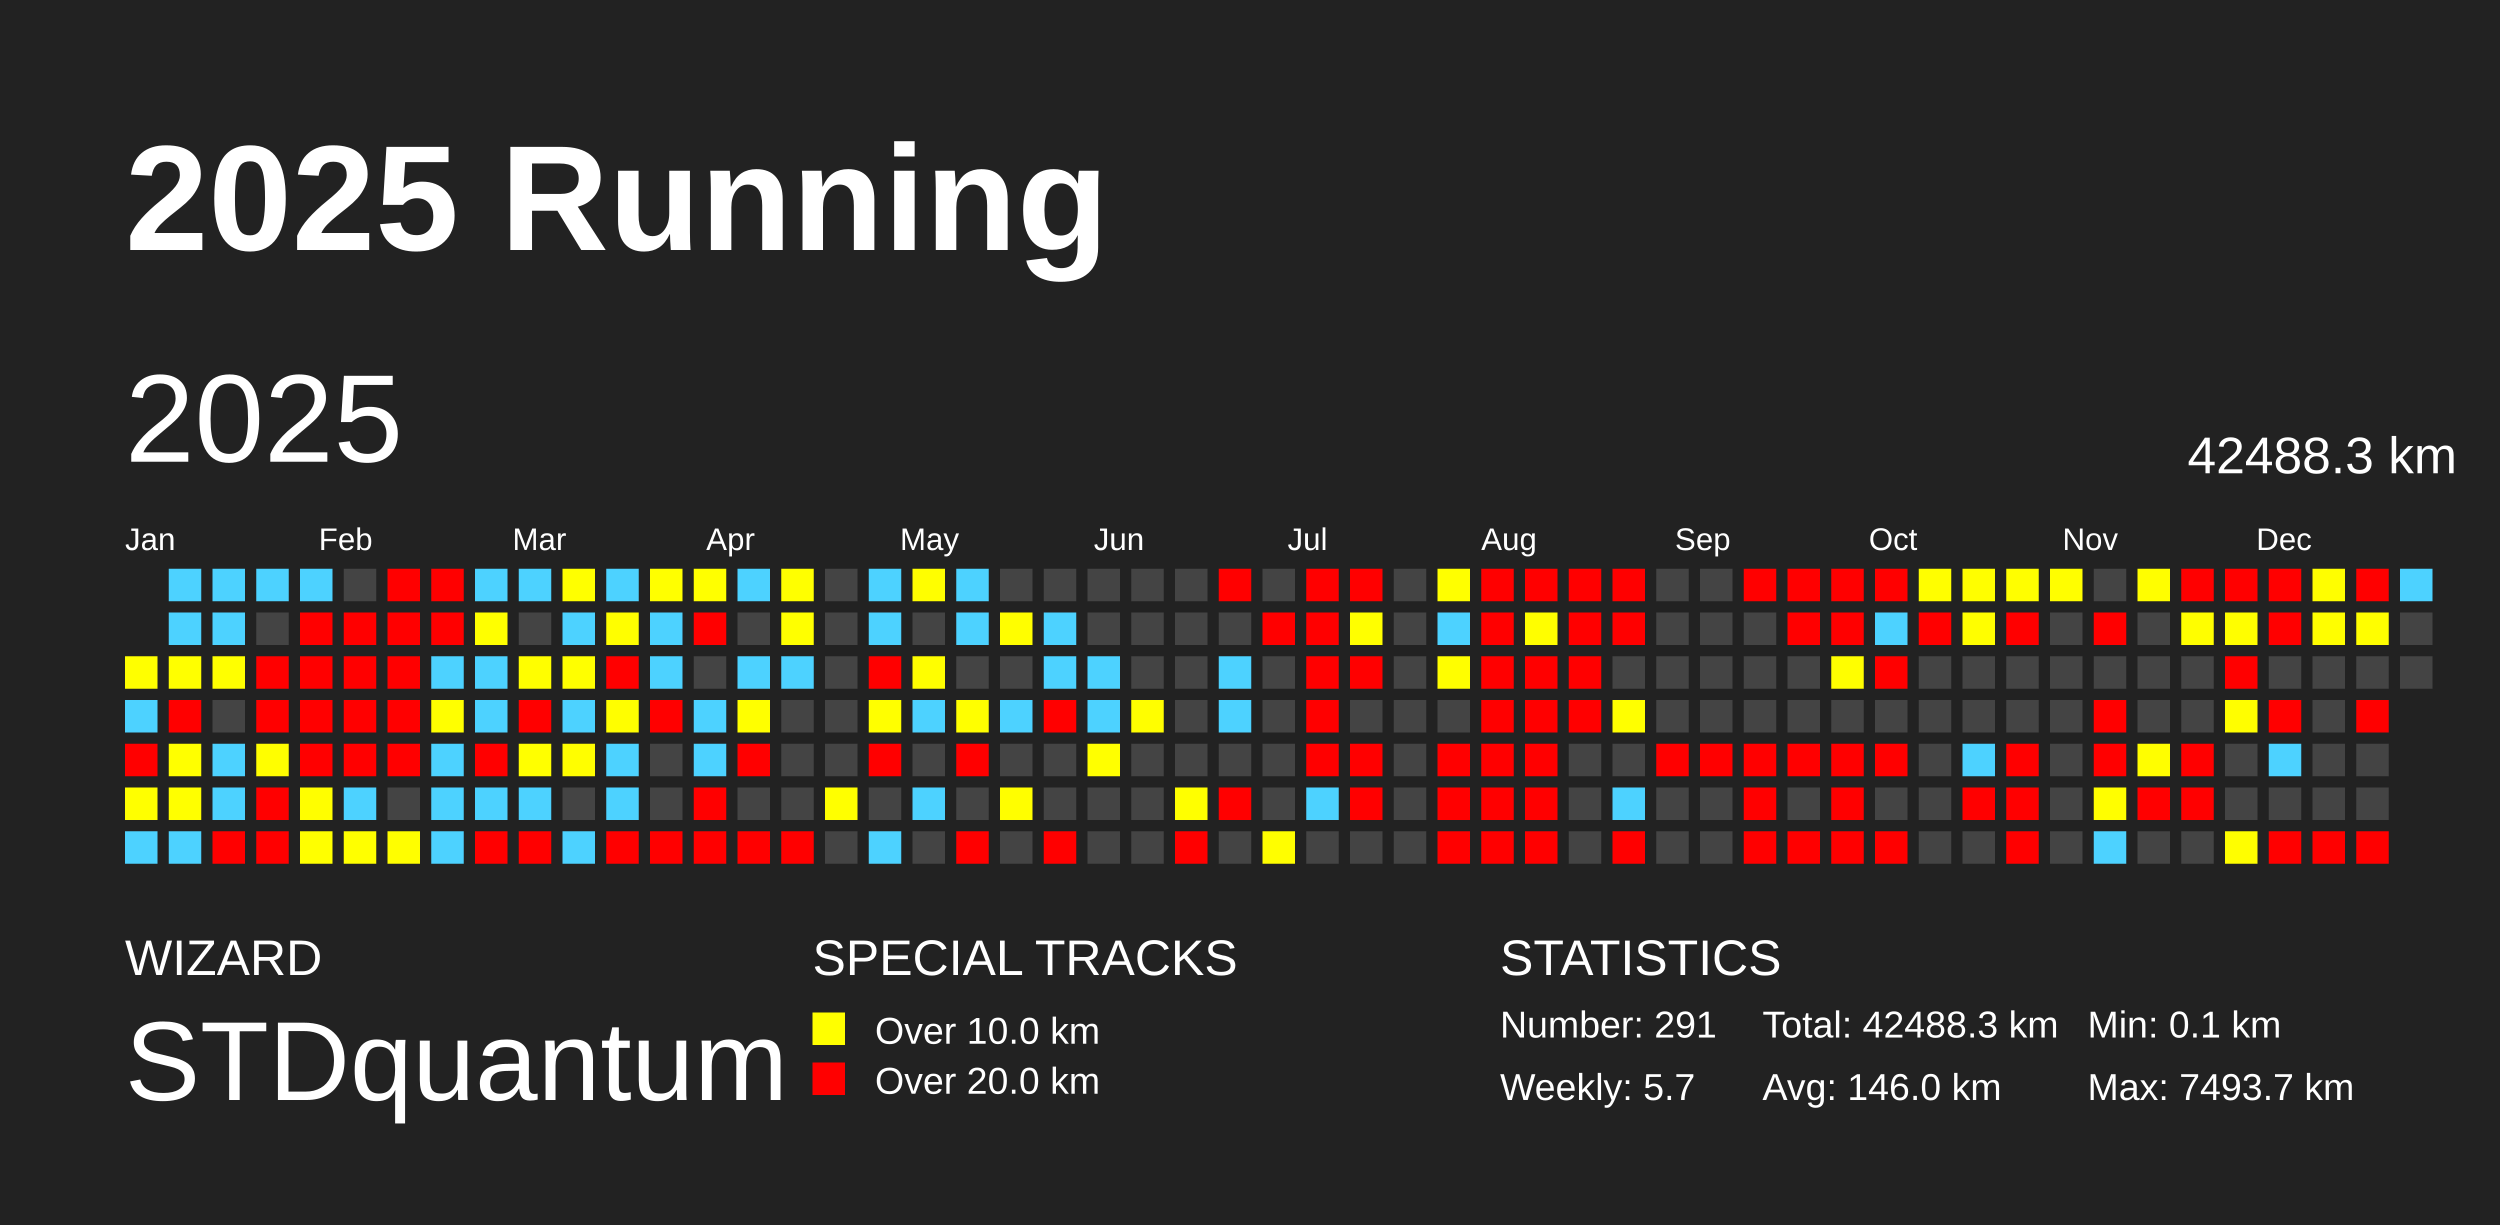
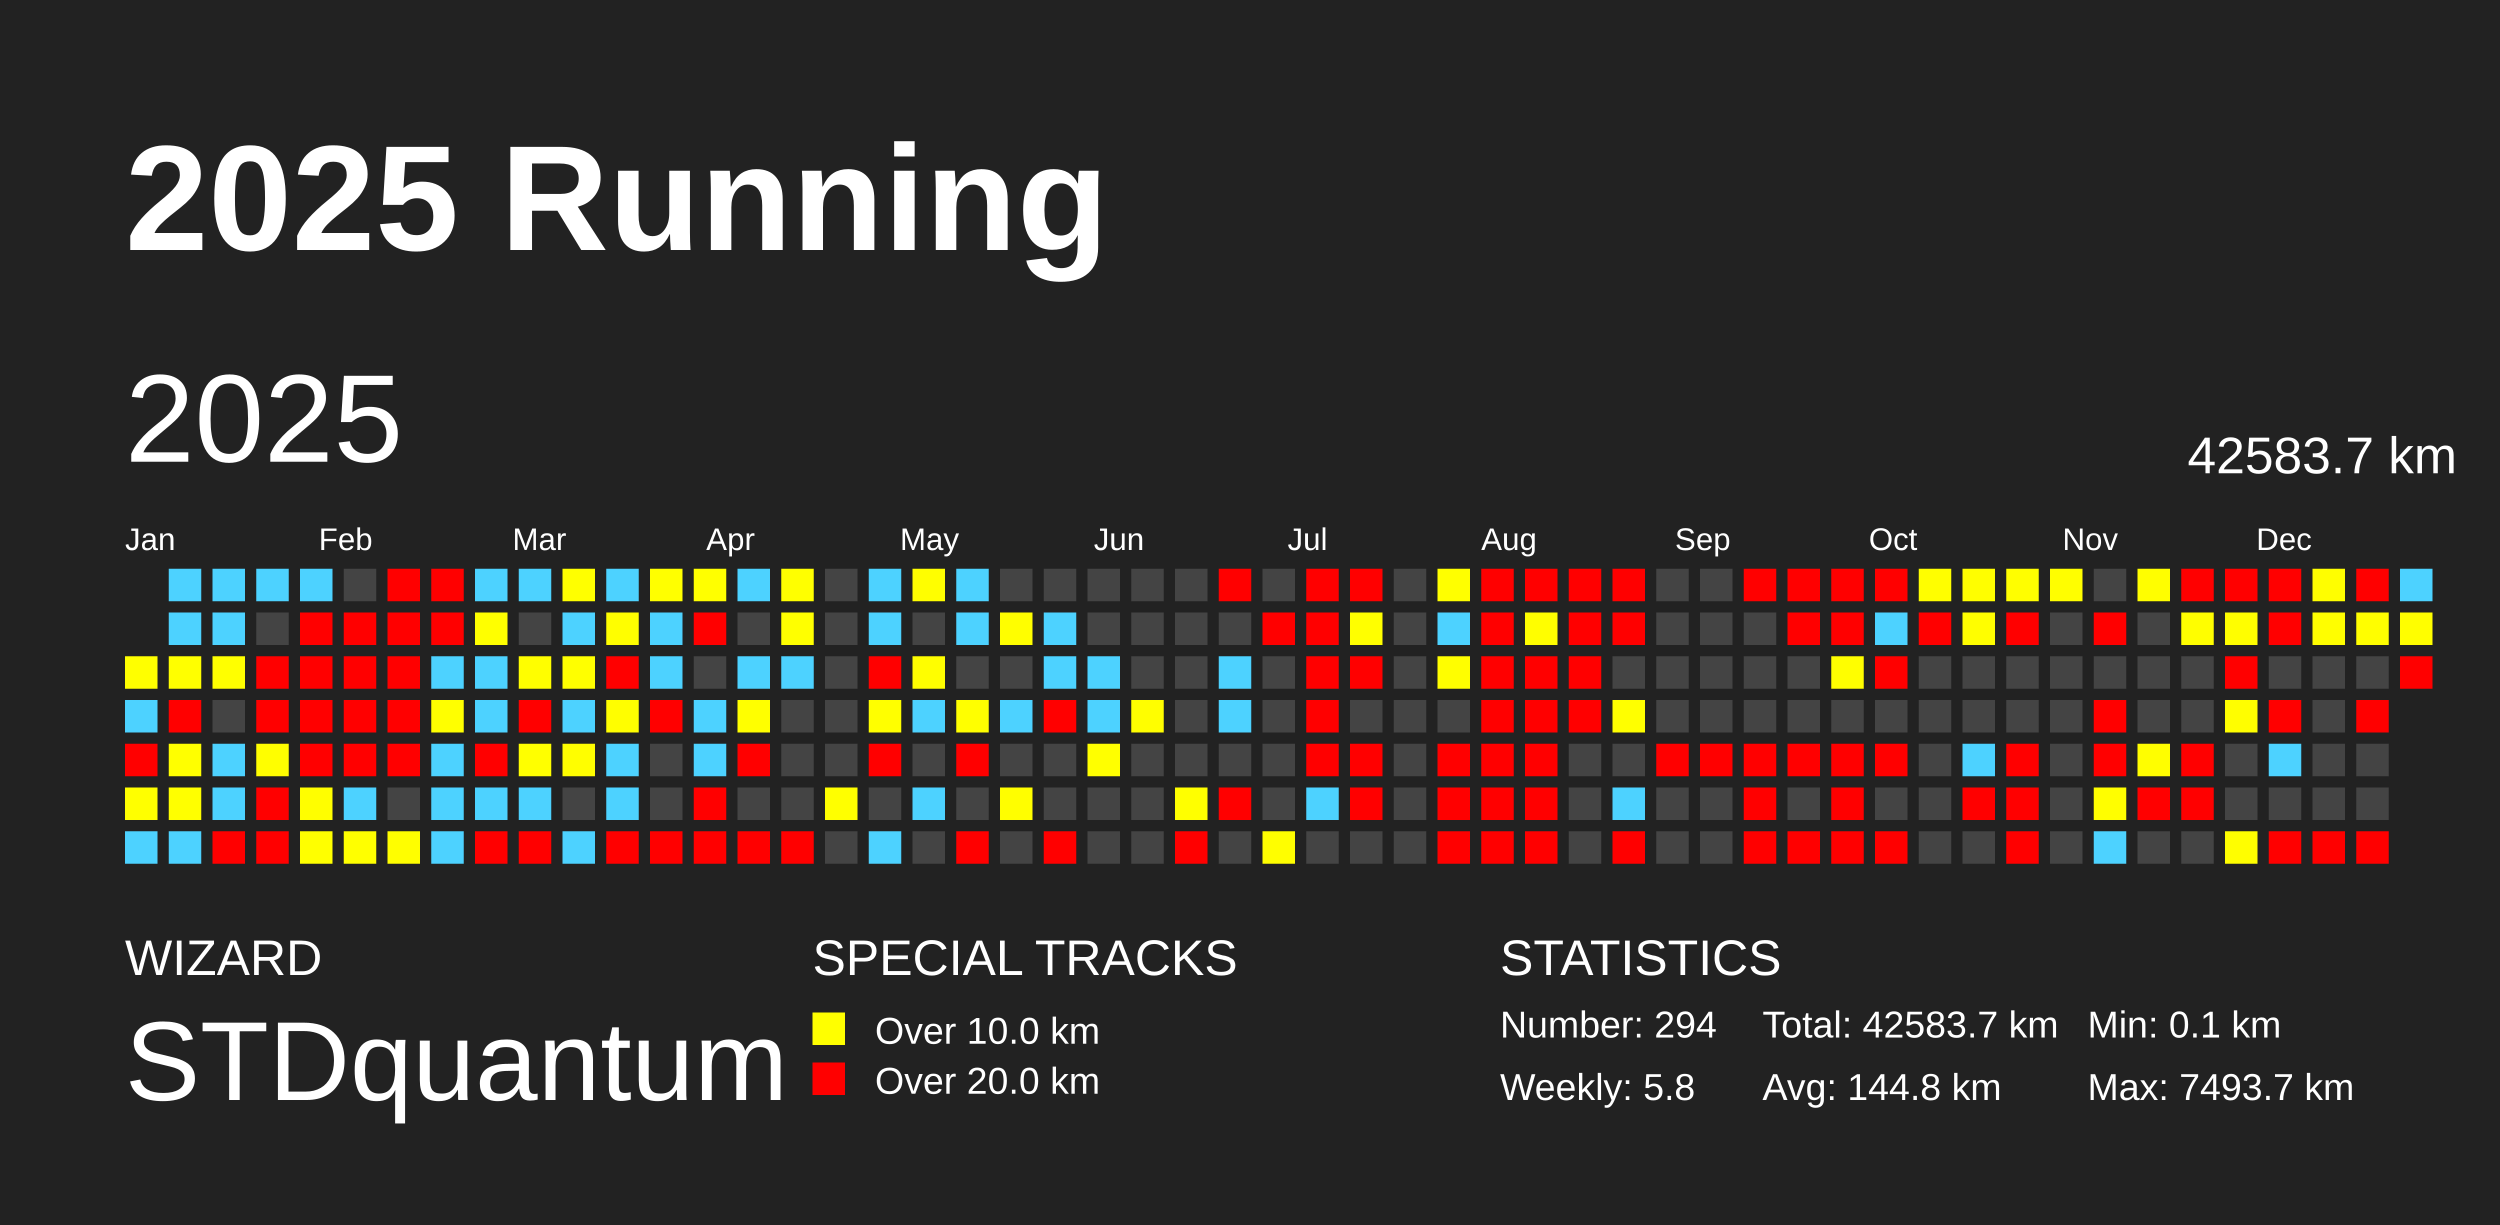
<svg xmlns="http://www.w3.org/2000/svg" baseProfile="full" height="98mm" version="1.1" viewBox="0,0,200,98" width="200mm">
  <defs />
  <rect fill="#222222" height="98" width="200" x="0" y="0" />
  <text fill="#FFFFFF" style="font-size:12px; font-family:Arial; font-weight:bold;" x="10" y="20">2025 Running</text>
  <text fill="#FFFFFF" style="font-size:4px; font-family:Arial" x="10" y="78">WIZARD</text>
  <text fill="#FFFFFF" style="font-size:9px; font-family:Arial" x="10" y="88">STDquantum</text>
  <text fill="#FFFFFF" style="font-size:4px; font-family:Arial" x="65" y="78">SPECIAL TRACKS</text>
  <rect fill="yellow" height="2.6" width="2.6" x="65" y="81" />
  <text fill="#FFFFFF" style="font-size:3px; font-family:Arial" x="70" y="83.5">Over 10.0 km</text>
  <rect fill="red" height="2.6" width="2.6" x="65" y="85" />
  <text fill="#FFFFFF" style="font-size:3px; font-family:Arial" x="70" y="87.5">Over 20.0 km</text>
  <text fill="#FFFFFF" style="font-size:4px; font-family:Arial" x="120" y="78">STATISTICS</text>
-   <text fill="#FFFFFF" style="font-size:3px; font-family:Arial" x="120" y="83">Number: 291</text>
-   <text fill="#FFFFFF" style="font-size:3px; font-family:Arial" x="120" y="88">Weekly: 5.7</text>
-   <text fill="#FFFFFF" style="font-size:3px; font-family:Arial" x="141" y="83">Total: 42488.3 km</text>
-   <text fill="#FFFFFF" style="font-size:3px; font-family:Arial" x="141" y="88">Avg: 146.0 km</text>
+   <text fill="#FFFFFF" style="font-size:3px; font-family:Arial" x="120" y="83">Number: 294</text>
+   <text fill="#FFFFFF" style="font-size:3px; font-family:Arial" x="120" y="88">Weekly: 5.8</text>
+   <text fill="#FFFFFF" style="font-size:3px; font-family:Arial" x="141" y="83">Total: 42583.7 km</text>
+   <text fill="#FFFFFF" style="font-size:3px; font-family:Arial" x="141" y="88">Avg: 144.8 km</text>
  <text fill="#FFFFFF" style="font-size:3px; font-family:Arial" x="167" y="83">Min: 0.1 km</text>
  <text fill="#FFFFFF" style="font-size:3px; font-family:Arial" x="167" y="88">Max: 7493.7 km</text>
  <text dominant-baseline="hanging" fill="#FFFFFF" style="font-size:10.0px; font-family:Arial;" x="10" y="30">2025</text>
-   <text dominant-baseline="hanging" fill="#FFFFFF" style="font-size:4.125px; font-family:Arial;" x="175" y="35">42488.3 km</text>
+   <text dominant-baseline="hanging" fill="#FFFFFF" style="font-size:4.125px; font-family:Arial;" x="175" y="35">42583.7 km</text>
  <text fill="#FFFFFF" style="font-size:2.5px; font-family:Arial" x="10.0" y="44">Jan</text>
  <text fill="#FFFFFF" style="font-size:2.5px; font-family:Arial" x="25.5" y="44">Feb</text>
  <text fill="#FFFFFF" style="font-size:2.5px; font-family:Arial" x="41.0" y="44">Mar</text>
  <text fill="#FFFFFF" style="font-size:2.5px; font-family:Arial" x="56.5" y="44">Apr</text>
  <text fill="#FFFFFF" style="font-size:2.5px; font-family:Arial" x="72.0" y="44">May</text>
  <text fill="#FFFFFF" style="font-size:2.5px; font-family:Arial" x="87.5" y="44">Jun</text>
  <text fill="#FFFFFF" style="font-size:2.5px; font-family:Arial" x="103.0" y="44">Jul</text>
  <text fill="#FFFFFF" style="font-size:2.5px; font-family:Arial" x="118.5" y="44">Aug</text>
  <text fill="#FFFFFF" style="font-size:2.5px; font-family:Arial" x="134.0" y="44">Sep</text>
  <text fill="#FFFFFF" style="font-size:2.5px; font-family:Arial" x="149.5" y="44">Oct</text>
  <text fill="#FFFFFF" style="font-size:2.5px; font-family:Arial" x="165.0" y="44">Nov</text>
  <text fill="#FFFFFF" style="font-size:2.5px; font-family:Arial" x="180.5" y="44">Dec</text>
  <rect fill="#ffff00" height="2.6" width="2.6" x="10.0" y="52.5" />
  <rect fill="#4dd2ff" height="2.6" width="2.6" x="10.0" y="56.0" />
  <rect fill="red" height="2.6" width="2.6" x="10.0" y="59.5" />
  <rect fill="#ffff00" height="2.6" width="2.6" x="10.0" y="63.0" />
  <rect fill="#4dd2ff" height="2.6" width="2.6" x="10.0" y="66.5" />
  <rect fill="#4dd2ff" height="2.6" width="2.6" x="13.5" y="45.5" />
  <rect fill="#4dd2ff" height="2.6" width="2.6" x="13.5" y="49.0" />
  <rect fill="#ffff00" height="2.6" width="2.6" x="13.5" y="52.5" />
  <rect fill="red" height="2.6" width="2.6" x="13.5" y="56.0" />
  <rect fill="#ffff00" height="2.6" width="2.6" x="13.5" y="59.5" />
  <rect fill="#ffff00" height="2.6" width="2.6" x="13.5" y="63.0" />
  <rect fill="#4dd2ff" height="2.6" width="2.6" x="13.5" y="66.5" />
  <rect fill="#4dd2ff" height="2.6" width="2.6" x="17.0" y="45.5" />
  <rect fill="#4dd2ff" height="2.6" width="2.6" x="17.0" y="49.0" />
  <rect fill="#ffff00" height="2.6" width="2.6" x="17.0" y="52.5" />
  <rect fill="#444444" height="2.6" width="2.6" x="17.0" y="56.0" />
  <rect fill="#4dd2ff" height="2.6" width="2.6" x="17.0" y="59.5" />
  <rect fill="#4dd2ff" height="2.6" width="2.6" x="17.0" y="63.0" />
  <rect fill="red" height="2.6" width="2.6" x="17.0" y="66.5" />
  <rect fill="#4dd2ff" height="2.6" width="2.6" x="20.5" y="45.5" />
  <rect fill="#444444" height="2.6" width="2.6" x="20.5" y="49.0" />
  <rect fill="red" height="2.6" width="2.6" x="20.5" y="52.5" />
  <rect fill="red" height="2.6" width="2.6" x="20.5" y="56.0" />
  <rect fill="#fffe00" height="2.6" width="2.6" x="20.5" y="59.5" />
  <rect fill="red" height="2.6" width="2.6" x="20.5" y="63.0" />
  <rect fill="red" height="2.6" width="2.6" x="20.5" y="66.5" />
  <rect fill="#4dd2ff" height="2.6" width="2.6" x="24.0" y="45.5" />
  <rect fill="red" height="2.6" width="2.6" x="24.0" y="49.0" />
  <rect fill="red" height="2.6" width="2.6" x="24.0" y="52.5" />
  <rect fill="red" height="2.6" width="2.6" x="24.0" y="56.0" />
  <rect fill="red" height="2.6" width="2.6" x="24.0" y="59.5" />
  <rect fill="#fffe00" height="2.6" width="2.6" x="24.0" y="63.0" />
  <rect fill="#ffff00" height="2.6" width="2.6" x="24.0" y="66.5" />
  <rect fill="#444444" height="2.6" width="2.6" x="27.5" y="45.5" />
  <rect fill="red" height="2.6" width="2.6" x="27.5" y="49.0" />
  <rect fill="red" height="2.6" width="2.6" x="27.5" y="52.5" />
  <rect fill="red" height="2.6" width="2.6" x="27.5" y="56.0" />
  <rect fill="red" height="2.6" width="2.6" x="27.5" y="59.5" />
  <rect fill="#4dd2ff" height="2.6" width="2.6" x="27.5" y="63.0" />
  <rect fill="#ffff00" height="2.6" width="2.6" x="27.5" y="66.5" />
  <rect fill="red" height="2.6" width="2.6" x="31.0" y="45.5" />
  <rect fill="red" height="2.6" width="2.6" x="31.0" y="49.0" />
  <rect fill="red" height="2.6" width="2.6" x="31.0" y="52.5" />
  <rect fill="red" height="2.6" width="2.6" x="31.0" y="56.0" />
  <rect fill="red" height="2.6" width="2.6" x="31.0" y="59.5" />
  <rect fill="#444444" height="2.6" width="2.6" x="31.0" y="63.0" />
  <rect fill="#fffe00" height="2.6" width="2.6" x="31.0" y="66.5" />
  <rect fill="red" height="2.6" width="2.6" x="34.5" y="45.5" />
  <rect fill="red" height="2.6" width="2.6" x="34.5" y="49.0" />
  <rect fill="#4dd2ff" height="2.6" width="2.6" x="34.5" y="52.5" />
  <rect fill="#ffff00" height="2.6" width="2.6" x="34.5" y="56.0" />
  <rect fill="#4dd2ff" height="2.6" width="2.6" x="34.5" y="59.5" />
  <rect fill="#4dd2ff" height="2.6" width="2.6" x="34.5" y="63.0" />
  <rect fill="#4dd2ff" height="2.6" width="2.6" x="34.5" y="66.5" />
  <rect fill="#4dd2ff" height="2.6" width="2.6" x="38.0" y="45.5" />
  <rect fill="#ffff00" height="2.6" width="2.6" x="38.0" y="49.0" />
  <rect fill="#4dd2ff" height="2.6" width="2.6" x="38.0" y="52.5" />
  <rect fill="#4dd2ff" height="2.6" width="2.6" x="38.0" y="56.0" />
  <rect fill="red" height="2.6" width="2.6" x="38.0" y="59.5" />
  <rect fill="#4dd2ff" height="2.6" width="2.6" x="38.0" y="63.0" />
  <rect fill="red" height="2.6" width="2.6" x="38.0" y="66.5" />
  <rect fill="#4dd2ff" height="2.6" width="2.6" x="41.5" y="45.5" />
  <rect fill="#444444" height="2.6" width="2.6" x="41.5" y="49.0" />
  <rect fill="#fffe00" height="2.6" width="2.6" x="41.5" y="52.5" />
  <rect fill="red" height="2.6" width="2.6" x="41.5" y="56.0" />
  <rect fill="#ffff00" height="2.6" width="2.6" x="41.5" y="59.5" />
  <rect fill="#4dd2ff" height="2.6" width="2.6" x="41.5" y="63.0" />
  <rect fill="red" height="2.6" width="2.6" x="41.5" y="66.5" />
  <rect fill="#ffff00" height="2.6" width="2.6" x="45.0" y="45.5" />
  <rect fill="#4dd2ff" height="2.6" width="2.6" x="45.0" y="49.0" />
  <rect fill="#ffff00" height="2.6" width="2.6" x="45.0" y="52.5" />
  <rect fill="#4dd2ff" height="2.6" width="2.6" x="45.0" y="56.0" />
  <rect fill="#fffe00" height="2.6" width="2.6" x="45.0" y="59.5" />
  <rect fill="#444444" height="2.6" width="2.6" x="45.0" y="63.0" />
  <rect fill="#4dd2ff" height="2.6" width="2.6" x="45.0" y="66.5" />
  <rect fill="#4dd2ff" height="2.6" width="2.6" x="48.5" y="45.5" />
  <rect fill="#fffe00" height="2.6" width="2.6" x="48.5" y="49.0" />
  <rect fill="red" height="2.6" width="2.6" x="48.5" y="52.5" />
  <rect fill="#fffe00" height="2.6" width="2.6" x="48.5" y="56.0" />
  <rect fill="#4dd2ff" height="2.6" width="2.6" x="48.5" y="59.5" />
  <rect fill="#4dd2ff" height="2.6" width="2.6" x="48.5" y="63.0" />
  <rect fill="red" height="2.6" width="2.6" x="48.5" y="66.5" />
  <rect fill="#ffff00" height="2.6" width="2.6" x="52.0" y="45.5" />
  <rect fill="#4dd2ff" height="2.6" width="2.6" x="52.0" y="49.0" />
  <rect fill="#4dd2ff" height="2.6" width="2.6" x="52.0" y="52.5" />
  <rect fill="red" height="2.6" width="2.6" x="52.0" y="56.0" />
  <rect fill="#444444" height="2.6" width="2.6" x="52.0" y="59.5" />
  <rect fill="#444444" height="2.6" width="2.6" x="52.0" y="63.0" />
  <rect fill="red" height="2.6" width="2.6" x="52.0" y="66.5" />
  <rect fill="#ffff00" height="2.6" width="2.6" x="55.5" y="45.5" />
  <rect fill="red" height="2.6" width="2.6" x="55.5" y="49.0" />
  <rect fill="#444444" height="2.6" width="2.6" x="55.5" y="52.5" />
  <rect fill="#4dd2ff" height="2.6" width="2.6" x="55.5" y="56.0" />
  <rect fill="#4dd2ff" height="2.6" width="2.6" x="55.5" y="59.5" />
  <rect fill="red" height="2.6" width="2.6" x="55.5" y="63.0" />
  <rect fill="red" height="2.6" width="2.6" x="55.5" y="66.5" />
  <rect fill="#4dd2ff" height="2.6" width="2.6" x="59.0" y="45.5" />
  <rect fill="#444444" height="2.6" width="2.6" x="59.0" y="49.0" />
  <rect fill="#4dd2ff" height="2.6" width="2.6" x="59.0" y="52.5" />
  <rect fill="#ffff00" height="2.6" width="2.6" x="59.0" y="56.0" />
  <rect fill="red" height="2.6" width="2.6" x="59.0" y="59.5" />
  <rect fill="#444444" height="2.6" width="2.6" x="59.0" y="63.0" />
  <rect fill="red" height="2.6" width="2.6" x="59.0" y="66.5" />
  <rect fill="#ffff00" height="2.6" width="2.6" x="62.5" y="45.5" />
  <rect fill="#ffff00" height="2.6" width="2.6" x="62.5" y="49.0" />
  <rect fill="#4dd2ff" height="2.6" width="2.6" x="62.5" y="52.5" />
  <rect fill="#444444" height="2.6" width="2.6" x="62.5" y="56.0" />
  <rect fill="#444444" height="2.6" width="2.6" x="62.5" y="59.5" />
  <rect fill="#444444" height="2.6" width="2.6" x="62.5" y="63.0" />
  <rect fill="red" height="2.6" width="2.6" x="62.5" y="66.5" />
  <rect fill="#444444" height="2.6" width="2.6" x="66.0" y="45.5" />
  <rect fill="#444444" height="2.6" width="2.6" x="66.0" y="49.0" />
  <rect fill="#444444" height="2.6" width="2.6" x="66.0" y="52.5" />
  <rect fill="#444444" height="2.6" width="2.6" x="66.0" y="56.0" />
  <rect fill="#444444" height="2.6" width="2.6" x="66.0" y="59.5" />
  <rect fill="#ffff00" height="2.6" width="2.6" x="66.0" y="63.0" />
  <rect fill="#444444" height="2.6" width="2.6" x="66.0" y="66.5" />
  <rect fill="#4dd2ff" height="2.6" width="2.6" x="69.5" y="45.5" />
  <rect fill="#4dd2ff" height="2.6" width="2.6" x="69.5" y="49.0" />
  <rect fill="red" height="2.6" width="2.6" x="69.5" y="52.5" />
  <rect fill="#ffff00" height="2.6" width="2.6" x="69.5" y="56.0" />
  <rect fill="red" height="2.6" width="2.6" x="69.5" y="59.5" />
  <rect fill="#444444" height="2.6" width="2.6" x="69.5" y="63.0" />
  <rect fill="#4dd2ff" height="2.6" width="2.6" x="69.5" y="66.5" />
  <rect fill="#fffe00" height="2.6" width="2.6" x="73.0" y="45.5" />
  <rect fill="#444444" height="2.6" width="2.6" x="73.0" y="49.0" />
  <rect fill="#fffe00" height="2.6" width="2.6" x="73.0" y="52.5" />
  <rect fill="#4dd2ff" height="2.6" width="2.6" x="73.0" y="56.0" />
  <rect fill="#444444" height="2.6" width="2.6" x="73.0" y="59.5" />
  <rect fill="#4dd2ff" height="2.6" width="2.6" x="73.0" y="63.0" />
  <rect fill="#444444" height="2.6" width="2.6" x="73.0" y="66.5" />
  <rect fill="#4dd2ff" height="2.6" width="2.6" x="76.5" y="45.5" />
  <rect fill="#4dd2ff" height="2.6" width="2.6" x="76.5" y="49.0" />
  <rect fill="#444444" height="2.6" width="2.6" x="76.5" y="52.5" />
  <rect fill="#ffff00" height="2.6" width="2.6" x="76.5" y="56.0" />
  <rect fill="red" height="2.6" width="2.6" x="76.5" y="59.5" />
  <rect fill="#444444" height="2.6" width="2.6" x="76.5" y="63.0" />
  <rect fill="red" height="2.6" width="2.6" x="76.5" y="66.5" />
  <rect fill="#444444" height="2.6" width="2.6" x="80.0" y="45.5" />
  <rect fill="#fffe00" height="2.6" width="2.6" x="80.0" y="49.0" />
  <rect fill="#444444" height="2.6" width="2.6" x="80.0" y="52.5" />
  <rect fill="#4dd2ff" height="2.6" width="2.6" x="80.0" y="56.0" />
  <rect fill="#444444" height="2.6" width="2.6" x="80.0" y="59.5" />
  <rect fill="#fffe00" height="2.6" width="2.6" x="80.0" y="63.0" />
  <rect fill="#444444" height="2.6" width="2.6" x="80.0" y="66.5" />
  <rect fill="#444444" height="2.6" width="2.6" x="83.5" y="45.5" />
  <rect fill="#4dd2ff" height="2.6" width="2.6" x="83.5" y="49.0" />
  <rect fill="#4dd2ff" height="2.6" width="2.6" x="83.5" y="52.5" />
  <rect fill="red" height="2.6" width="2.6" x="83.5" y="56.0" />
  <rect fill="#444444" height="2.6" width="2.6" x="83.5" y="59.5" />
  <rect fill="#444444" height="2.6" width="2.6" x="83.5" y="63.0" />
  <rect fill="red" height="2.6" width="2.6" x="83.5" y="66.5" />
  <rect fill="#444444" height="2.6" width="2.6" x="87.0" y="45.5" />
  <rect fill="#444444" height="2.6" width="2.6" x="87.0" y="49.0" />
  <rect fill="#4dd2ff" height="2.6" width="2.6" x="87.0" y="52.5" />
  <rect fill="#4dd2ff" height="2.6" width="2.6" x="87.0" y="56.0" />
  <rect fill="#ffff00" height="2.6" width="2.6" x="87.0" y="59.5" />
  <rect fill="#444444" height="2.6" width="2.6" x="87.0" y="63.0" />
  <rect fill="#444444" height="2.6" width="2.6" x="87.0" y="66.5" />
  <rect fill="#444444" height="2.6" width="2.6" x="90.5" y="45.5" />
  <rect fill="#444444" height="2.6" width="2.6" x="90.5" y="49.0" />
  <rect fill="#444444" height="2.6" width="2.6" x="90.5" y="52.5" />
  <rect fill="#fffe00" height="2.6" width="2.6" x="90.5" y="56.0" />
  <rect fill="#444444" height="2.6" width="2.6" x="90.5" y="59.5" />
  <rect fill="#444444" height="2.6" width="2.6" x="90.5" y="63.0" />
  <rect fill="#444444" height="2.6" width="2.6" x="90.5" y="66.5" />
  <rect fill="#444444" height="2.6" width="2.6" x="94.0" y="45.5" />
  <rect fill="#444444" height="2.6" width="2.6" x="94.0" y="49.0" />
  <rect fill="#444444" height="2.6" width="2.6" x="94.0" y="52.5" />
  <rect fill="#444444" height="2.6" width="2.6" x="94.0" y="56.0" />
  <rect fill="#444444" height="2.6" width="2.6" x="94.0" y="59.5" />
  <rect fill="#ffff00" height="2.6" width="2.6" x="94.0" y="63.0" />
  <rect fill="red" height="2.6" width="2.6" x="94.0" y="66.5" />
  <rect fill="red" height="2.6" width="2.6" x="97.5" y="45.5" />
  <rect fill="#444444" height="2.6" width="2.6" x="97.5" y="49.0" />
  <rect fill="#4dd2ff" height="2.6" width="2.6" x="97.5" y="52.5" />
  <rect fill="#4dd2ff" height="2.6" width="2.6" x="97.5" y="56.0" />
  <rect fill="#444444" height="2.6" width="2.6" x="97.5" y="59.5" />
  <rect fill="red" height="2.6" width="2.6" x="97.5" y="63.0" />
  <rect fill="#444444" height="2.6" width="2.6" x="97.5" y="66.5" />
  <rect fill="#444444" height="2.6" width="2.6" x="101.0" y="45.5" />
  <rect fill="red" height="2.6" width="2.6" x="101.0" y="49.0" />
  <rect fill="#444444" height="2.6" width="2.6" x="101.0" y="52.5" />
  <rect fill="#444444" height="2.6" width="2.6" x="101.0" y="56.0" />
  <rect fill="#444444" height="2.6" width="2.6" x="101.0" y="59.5" />
  <rect fill="#444444" height="2.6" width="2.6" x="101.0" y="63.0" />
  <rect fill="#fffe00" height="2.6" width="2.6" x="101.0" y="66.5" />
  <rect fill="red" height="2.6" width="2.6" x="104.5" y="45.5" />
  <rect fill="red" height="2.6" width="2.6" x="104.5" y="49.0" />
  <rect fill="red" height="2.6" width="2.6" x="104.5" y="52.5" />
  <rect fill="red" height="2.6" width="2.6" x="104.5" y="56.0" />
  <rect fill="red" height="2.6" width="2.6" x="104.5" y="59.5" />
  <rect fill="#4dd2ff" height="2.6" width="2.6" x="104.5" y="63.0" />
  <rect fill="#444444" height="2.6" width="2.6" x="104.5" y="66.5" />
  <rect fill="red" height="2.6" width="2.6" x="108.0" y="45.5" />
  <rect fill="#ffff00" height="2.6" width="2.6" x="108.0" y="49.0" />
  <rect fill="red" height="2.6" width="2.6" x="108.0" y="52.5" />
  <rect fill="#444444" height="2.6" width="2.6" x="108.0" y="56.0" />
  <rect fill="red" height="2.6" width="2.6" x="108.0" y="59.5" />
  <rect fill="red" height="2.6" width="2.6" x="108.0" y="63.0" />
  <rect fill="#444444" height="2.6" width="2.6" x="108.0" y="66.5" />
  <rect fill="#444444" height="2.6" width="2.6" x="111.5" y="45.5" />
  <rect fill="#444444" height="2.6" width="2.6" x="111.5" y="49.0" />
  <rect fill="#444444" height="2.6" width="2.6" x="111.5" y="52.5" />
  <rect fill="#444444" height="2.6" width="2.6" x="111.5" y="56.0" />
  <rect fill="#444444" height="2.6" width="2.6" x="111.5" y="59.5" />
  <rect fill="#444444" height="2.6" width="2.6" x="111.5" y="63.0" />
  <rect fill="#444444" height="2.6" width="2.6" x="111.5" y="66.5" />
  <rect fill="#ffff00" height="2.6" width="2.6" x="115.0" y="45.5" />
  <rect fill="#4dd2ff" height="2.6" width="2.6" x="115.0" y="49.0" />
  <rect fill="#fffe00" height="2.6" width="2.6" x="115.0" y="52.5" />
  <rect fill="#444444" height="2.6" width="2.6" x="115.0" y="56.0" />
  <rect fill="red" height="2.6" width="2.6" x="115.0" y="59.5" />
  <rect fill="red" height="2.6" width="2.6" x="115.0" y="63.0" />
  <rect fill="red" height="2.6" width="2.6" x="115.0" y="66.5" />
  <rect fill="red" height="2.6" width="2.6" x="118.5" y="45.5" />
  <rect fill="red" height="2.6" width="2.6" x="118.5" y="49.0" />
  <rect fill="red" height="2.6" width="2.6" x="118.5" y="52.5" />
  <rect fill="red" height="2.6" width="2.6" x="118.5" y="56.0" />
  <rect fill="red" height="2.6" width="2.6" x="118.5" y="59.5" />
  <rect fill="red" height="2.6" width="2.6" x="118.5" y="63.0" />
  <rect fill="red" height="2.6" width="2.6" x="118.5" y="66.5" />
  <rect fill="red" height="2.6" width="2.6" x="122.0" y="45.5" />
  <rect fill="#fffe00" height="2.6" width="2.6" x="122.0" y="49.0" />
  <rect fill="red" height="2.6" width="2.6" x="122.0" y="52.5" />
  <rect fill="red" height="2.6" width="2.6" x="122.0" y="56.0" />
  <rect fill="red" height="2.6" width="2.6" x="122.0" y="59.5" />
  <rect fill="red" height="2.6" width="2.6" x="122.0" y="63.0" />
  <rect fill="red" height="2.6" width="2.6" x="122.0" y="66.5" />
  <rect fill="red" height="2.6" width="2.6" x="125.5" y="45.5" />
  <rect fill="red" height="2.6" width="2.6" x="125.5" y="49.0" />
  <rect fill="red" height="2.6" width="2.6" x="125.5" y="52.5" />
  <rect fill="red" height="2.6" width="2.6" x="125.5" y="56.0" />
  <rect fill="#444444" height="2.6" width="2.6" x="125.5" y="59.5" />
  <rect fill="#444444" height="2.6" width="2.6" x="125.5" y="63.0" />
  <rect fill="#444444" height="2.6" width="2.6" x="125.5" y="66.5" />
  <rect fill="red" height="2.6" width="2.6" x="129.0" y="45.5" />
  <rect fill="red" height="2.6" width="2.6" x="129.0" y="49.0" />
  <rect fill="#444444" height="2.6" width="2.6" x="129.0" y="52.5" />
  <rect fill="#ffff00" height="2.6" width="2.6" x="129.0" y="56.0" />
  <rect fill="#444444" height="2.6" width="2.6" x="129.0" y="59.5" />
  <rect fill="#4dd2ff" height="2.6" width="2.6" x="129.0" y="63.0" />
  <rect fill="red" height="2.6" width="2.6" x="129.0" y="66.5" />
  <rect fill="#444444" height="2.6" width="2.6" x="132.5" y="45.5" />
  <rect fill="#444444" height="2.6" width="2.6" x="132.5" y="49.0" />
  <rect fill="#444444" height="2.6" width="2.6" x="132.5" y="52.5" />
  <rect fill="#444444" height="2.6" width="2.6" x="132.5" y="56.0" />
  <rect fill="red" height="2.6" width="2.6" x="132.5" y="59.5" />
  <rect fill="#444444" height="2.6" width="2.6" x="132.5" y="63.0" />
  <rect fill="#444444" height="2.6" width="2.6" x="132.5" y="66.5" />
  <rect fill="#444444" height="2.6" width="2.6" x="136.0" y="45.5" />
  <rect fill="#444444" height="2.6" width="2.6" x="136.0" y="49.0" />
  <rect fill="#444444" height="2.6" width="2.6" x="136.0" y="52.5" />
  <rect fill="#444444" height="2.6" width="2.6" x="136.0" y="56.0" />
  <rect fill="red" height="2.6" width="2.6" x="136.0" y="59.5" />
  <rect fill="#444444" height="2.6" width="2.6" x="136.0" y="63.0" />
  <rect fill="#444444" height="2.6" width="2.6" x="136.0" y="66.5" />
  <rect fill="red" height="2.6" width="2.6" x="139.5" y="45.5" />
  <rect fill="#444444" height="2.6" width="2.6" x="139.5" y="49.0" />
  <rect fill="#444444" height="2.6" width="2.6" x="139.5" y="52.5" />
  <rect fill="#444444" height="2.6" width="2.6" x="139.5" y="56.0" />
  <rect fill="red" height="2.6" width="2.6" x="139.5" y="59.5" />
  <rect fill="red" height="2.6" width="2.6" x="139.5" y="63.0" />
  <rect fill="red" height="2.6" width="2.6" x="139.5" y="66.5" />
  <rect fill="red" height="2.6" width="2.6" x="143.0" y="45.5" />
  <rect fill="red" height="2.6" width="2.6" x="143.0" y="49.0" />
  <rect fill="#444444" height="2.6" width="2.6" x="143.0" y="52.5" />
  <rect fill="#444444" height="2.6" width="2.6" x="143.0" y="56.0" />
  <rect fill="red" height="2.6" width="2.6" x="143.0" y="59.5" />
  <rect fill="#444444" height="2.6" width="2.6" x="143.0" y="63.0" />
  <rect fill="red" height="2.6" width="2.6" x="143.0" y="66.5" />
  <rect fill="red" height="2.6" width="2.6" x="146.5" y="45.5" />
  <rect fill="red" height="2.6" width="2.6" x="146.5" y="49.0" />
  <rect fill="#fffe00" height="2.6" width="2.6" x="146.5" y="52.5" />
  <rect fill="#444444" height="2.6" width="2.6" x="146.5" y="56.0" />
  <rect fill="red" height="2.6" width="2.6" x="146.5" y="59.5" />
  <rect fill="red" height="2.6" width="2.6" x="146.5" y="63.0" />
  <rect fill="red" height="2.6" width="2.6" x="146.5" y="66.5" />
  <rect fill="red" height="2.6" width="2.6" x="150.0" y="45.5" />
  <rect fill="#4dd2ff" height="2.6" width="2.6" x="150.0" y="49.0" />
  <rect fill="red" height="2.6" width="2.6" x="150.0" y="52.5" />
  <rect fill="#444444" height="2.6" width="2.6" x="150.0" y="56.0" />
  <rect fill="red" height="2.6" width="2.6" x="150.0" y="59.5" />
  <rect fill="#444444" height="2.6" width="2.6" x="150.0" y="63.0" />
  <rect fill="red" height="2.6" width="2.6" x="150.0" y="66.5" />
  <rect fill="#fffe00" height="2.6" width="2.6" x="153.5" y="45.5" />
  <rect fill="red" height="2.6" width="2.6" x="153.5" y="49.0" />
  <rect fill="#444444" height="2.6" width="2.6" x="153.5" y="52.5" />
  <rect fill="#444444" height="2.6" width="2.6" x="153.5" y="56.0" />
  <rect fill="#444444" height="2.6" width="2.6" x="153.5" y="59.5" />
  <rect fill="#444444" height="2.6" width="2.6" x="153.5" y="63.0" />
  <rect fill="#444444" height="2.6" width="2.6" x="153.5" y="66.5" />
  <rect fill="#fffe00" height="2.6" width="2.6" x="157.0" y="45.5" />
  <rect fill="#fffe00" height="2.6" width="2.6" x="157.0" y="49.0" />
  <rect fill="#444444" height="2.6" width="2.6" x="157.0" y="52.5" />
  <rect fill="#444444" height="2.6" width="2.6" x="157.0" y="56.0" />
  <rect fill="#4dd2ff" height="2.6" width="2.6" x="157.0" y="59.5" />
  <rect fill="red" height="2.6" width="2.6" x="157.0" y="63.0" />
  <rect fill="#444444" height="2.6" width="2.6" x="157.0" y="66.5" />
  <rect fill="#fffe00" height="2.6" width="2.6" x="160.5" y="45.5" />
  <rect fill="red" height="2.6" width="2.6" x="160.5" y="49.0" />
  <rect fill="#444444" height="2.6" width="2.6" x="160.5" y="52.5" />
  <rect fill="#444444" height="2.6" width="2.6" x="160.5" y="56.0" />
  <rect fill="red" height="2.6" width="2.6" x="160.5" y="59.5" />
  <rect fill="red" height="2.6" width="2.6" x="160.5" y="63.0" />
  <rect fill="red" height="2.6" width="2.6" x="160.5" y="66.5" />
  <rect fill="#fffe00" height="2.6" width="2.6" x="164.0" y="45.5" />
  <rect fill="#444444" height="2.6" width="2.6" x="164.0" y="49.0" />
  <rect fill="#444444" height="2.6" width="2.6" x="164.0" y="52.5" />
  <rect fill="#444444" height="2.6" width="2.6" x="164.0" y="56.0" />
  <rect fill="#444444" height="2.6" width="2.6" x="164.0" y="59.5" />
  <rect fill="#444444" height="2.6" width="2.6" x="164.0" y="63.0" />
  <rect fill="#444444" height="2.6" width="2.6" x="164.0" y="66.5" />
  <rect fill="#444444" height="2.6" width="2.6" x="167.5" y="45.5" />
  <rect fill="red" height="2.6" width="2.6" x="167.5" y="49.0" />
  <rect fill="#444444" height="2.6" width="2.6" x="167.5" y="52.5" />
  <rect fill="red" height="2.6" width="2.6" x="167.5" y="56.0" />
  <rect fill="red" height="2.6" width="2.6" x="167.5" y="59.5" />
  <rect fill="#fffe00" height="2.6" width="2.6" x="167.5" y="63.0" />
  <rect fill="#4dd2ff" height="2.6" width="2.6" x="167.5" y="66.5" />
  <rect fill="#fffe00" height="2.6" width="2.6" x="171.0" y="45.5" />
  <rect fill="#444444" height="2.6" width="2.6" x="171.0" y="49.0" />
  <rect fill="#444444" height="2.6" width="2.6" x="171.0" y="52.5" />
  <rect fill="#444444" height="2.6" width="2.6" x="171.0" y="56.0" />
  <rect fill="#fffe00" height="2.6" width="2.6" x="171.0" y="59.5" />
  <rect fill="red" height="2.6" width="2.6" x="171.0" y="63.0" />
  <rect fill="#444444" height="2.6" width="2.6" x="171.0" y="66.5" />
  <rect fill="red" height="2.6" width="2.6" x="174.5" y="45.5" />
  <rect fill="#fffe00" height="2.6" width="2.6" x="174.5" y="49.0" />
  <rect fill="#444444" height="2.6" width="2.6" x="174.5" y="52.5" />
  <rect fill="#444444" height="2.6" width="2.6" x="174.5" y="56.0" />
  <rect fill="red" height="2.6" width="2.6" x="174.5" y="59.5" />
  <rect fill="red" height="2.6" width="2.6" x="174.5" y="63.0" />
  <rect fill="#444444" height="2.6" width="2.6" x="174.5" y="66.5" />
  <rect fill="red" height="2.6" width="2.6" x="178.0" y="45.5" />
  <rect fill="#fffe00" height="2.6" width="2.6" x="178.0" y="49.0" />
  <rect fill="red" height="2.6" width="2.6" x="178.0" y="52.5" />
  <rect fill="#fffe00" height="2.6" width="2.6" x="178.0" y="56.0" />
  <rect fill="#444444" height="2.6" width="2.6" x="178.0" y="59.5" />
  <rect fill="#444444" height="2.6" width="2.6" x="178.0" y="63.0" />
  <rect fill="#fffe00" height="2.6" width="2.6" x="178.0" y="66.5" />
  <rect fill="red" height="2.6" width="2.6" x="181.5" y="45.5" />
  <rect fill="red" height="2.6" width="2.6" x="181.5" y="49.0" />
  <rect fill="#444444" height="2.6" width="2.6" x="181.5" y="52.5" />
  <rect fill="red" height="2.6" width="2.6" x="181.5" y="56.0" />
  <rect fill="#4dd2ff" height="2.6" width="2.6" x="181.5" y="59.5" />
  <rect fill="#444444" height="2.6" width="2.6" x="181.5" y="63.0" />
  <rect fill="red" height="2.6" width="2.6" x="181.5" y="66.5" />
  <rect fill="#fffe00" height="2.6" width="2.6" x="185.0" y="45.5" />
  <rect fill="#fffe00" height="2.6" width="2.6" x="185.0" y="49.0" />
  <rect fill="#444444" height="2.6" width="2.6" x="185.0" y="52.5" />
  <rect fill="#444444" height="2.6" width="2.6" x="185.0" y="56.0" />
  <rect fill="#444444" height="2.6" width="2.6" x="185.0" y="59.5" />
  <rect fill="#444444" height="2.6" width="2.6" x="185.0" y="63.0" />
  <rect fill="red" height="2.6" width="2.6" x="185.0" y="66.5" />
  <rect fill="red" height="2.6" width="2.6" x="188.5" y="45.5" />
  <rect fill="#fffe00" height="2.6" width="2.6" x="188.5" y="49.0" />
  <rect fill="#444444" height="2.6" width="2.6" x="188.5" y="52.5" />
  <rect fill="red" height="2.6" width="2.6" x="188.5" y="56.0" />
  <rect fill="#444444" height="2.6" width="2.6" x="188.5" y="59.5" />
  <rect fill="#444444" height="2.6" width="2.6" x="188.5" y="63.0" />
  <rect fill="red" height="2.6" width="2.6" x="188.5" y="66.5" />
  <rect fill="#4dd2ff" height="2.6" width="2.6" x="192.0" y="45.5" />
-   <rect fill="#444444" height="2.6" width="2.6" x="192.0" y="49.0" />
-   <rect fill="#444444" height="2.6" width="2.6" x="192.0" y="52.5" />
+   <rect fill="#fffe00" height="2.6" width="2.6" x="192.0" y="49.0" />
+   <rect fill="red" height="2.6" width="2.6" x="192.0" y="52.5" />
</svg>
